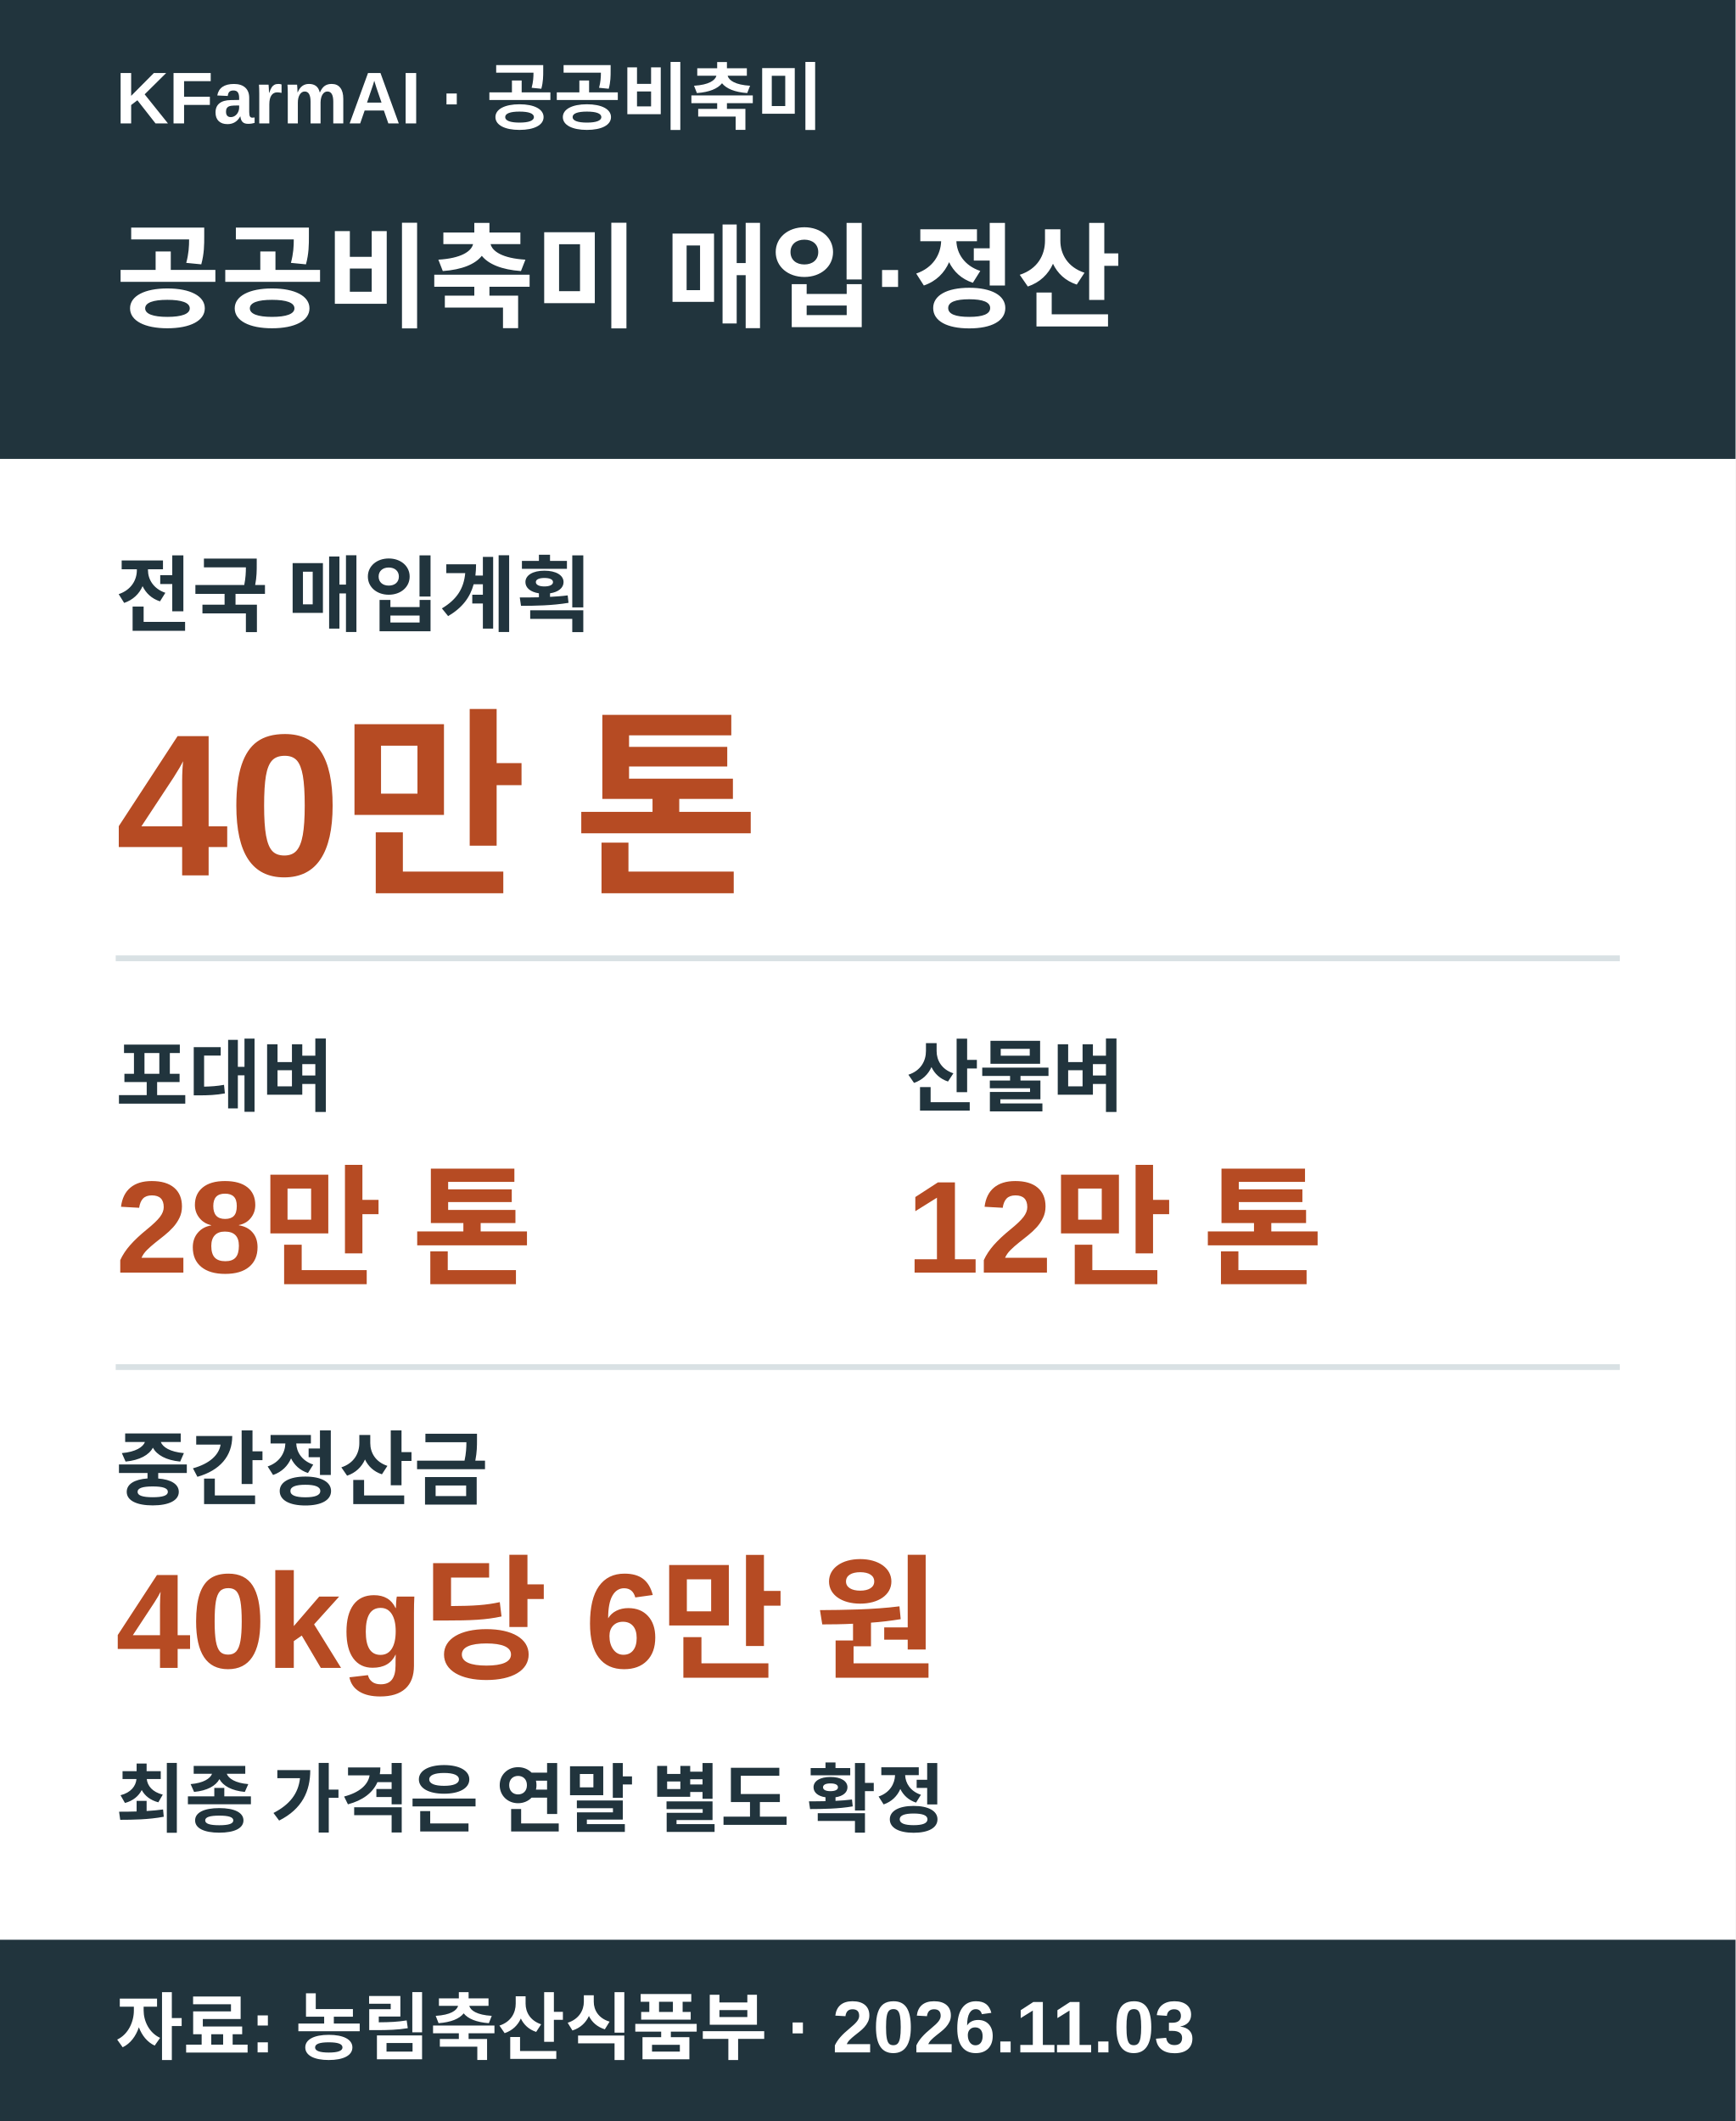
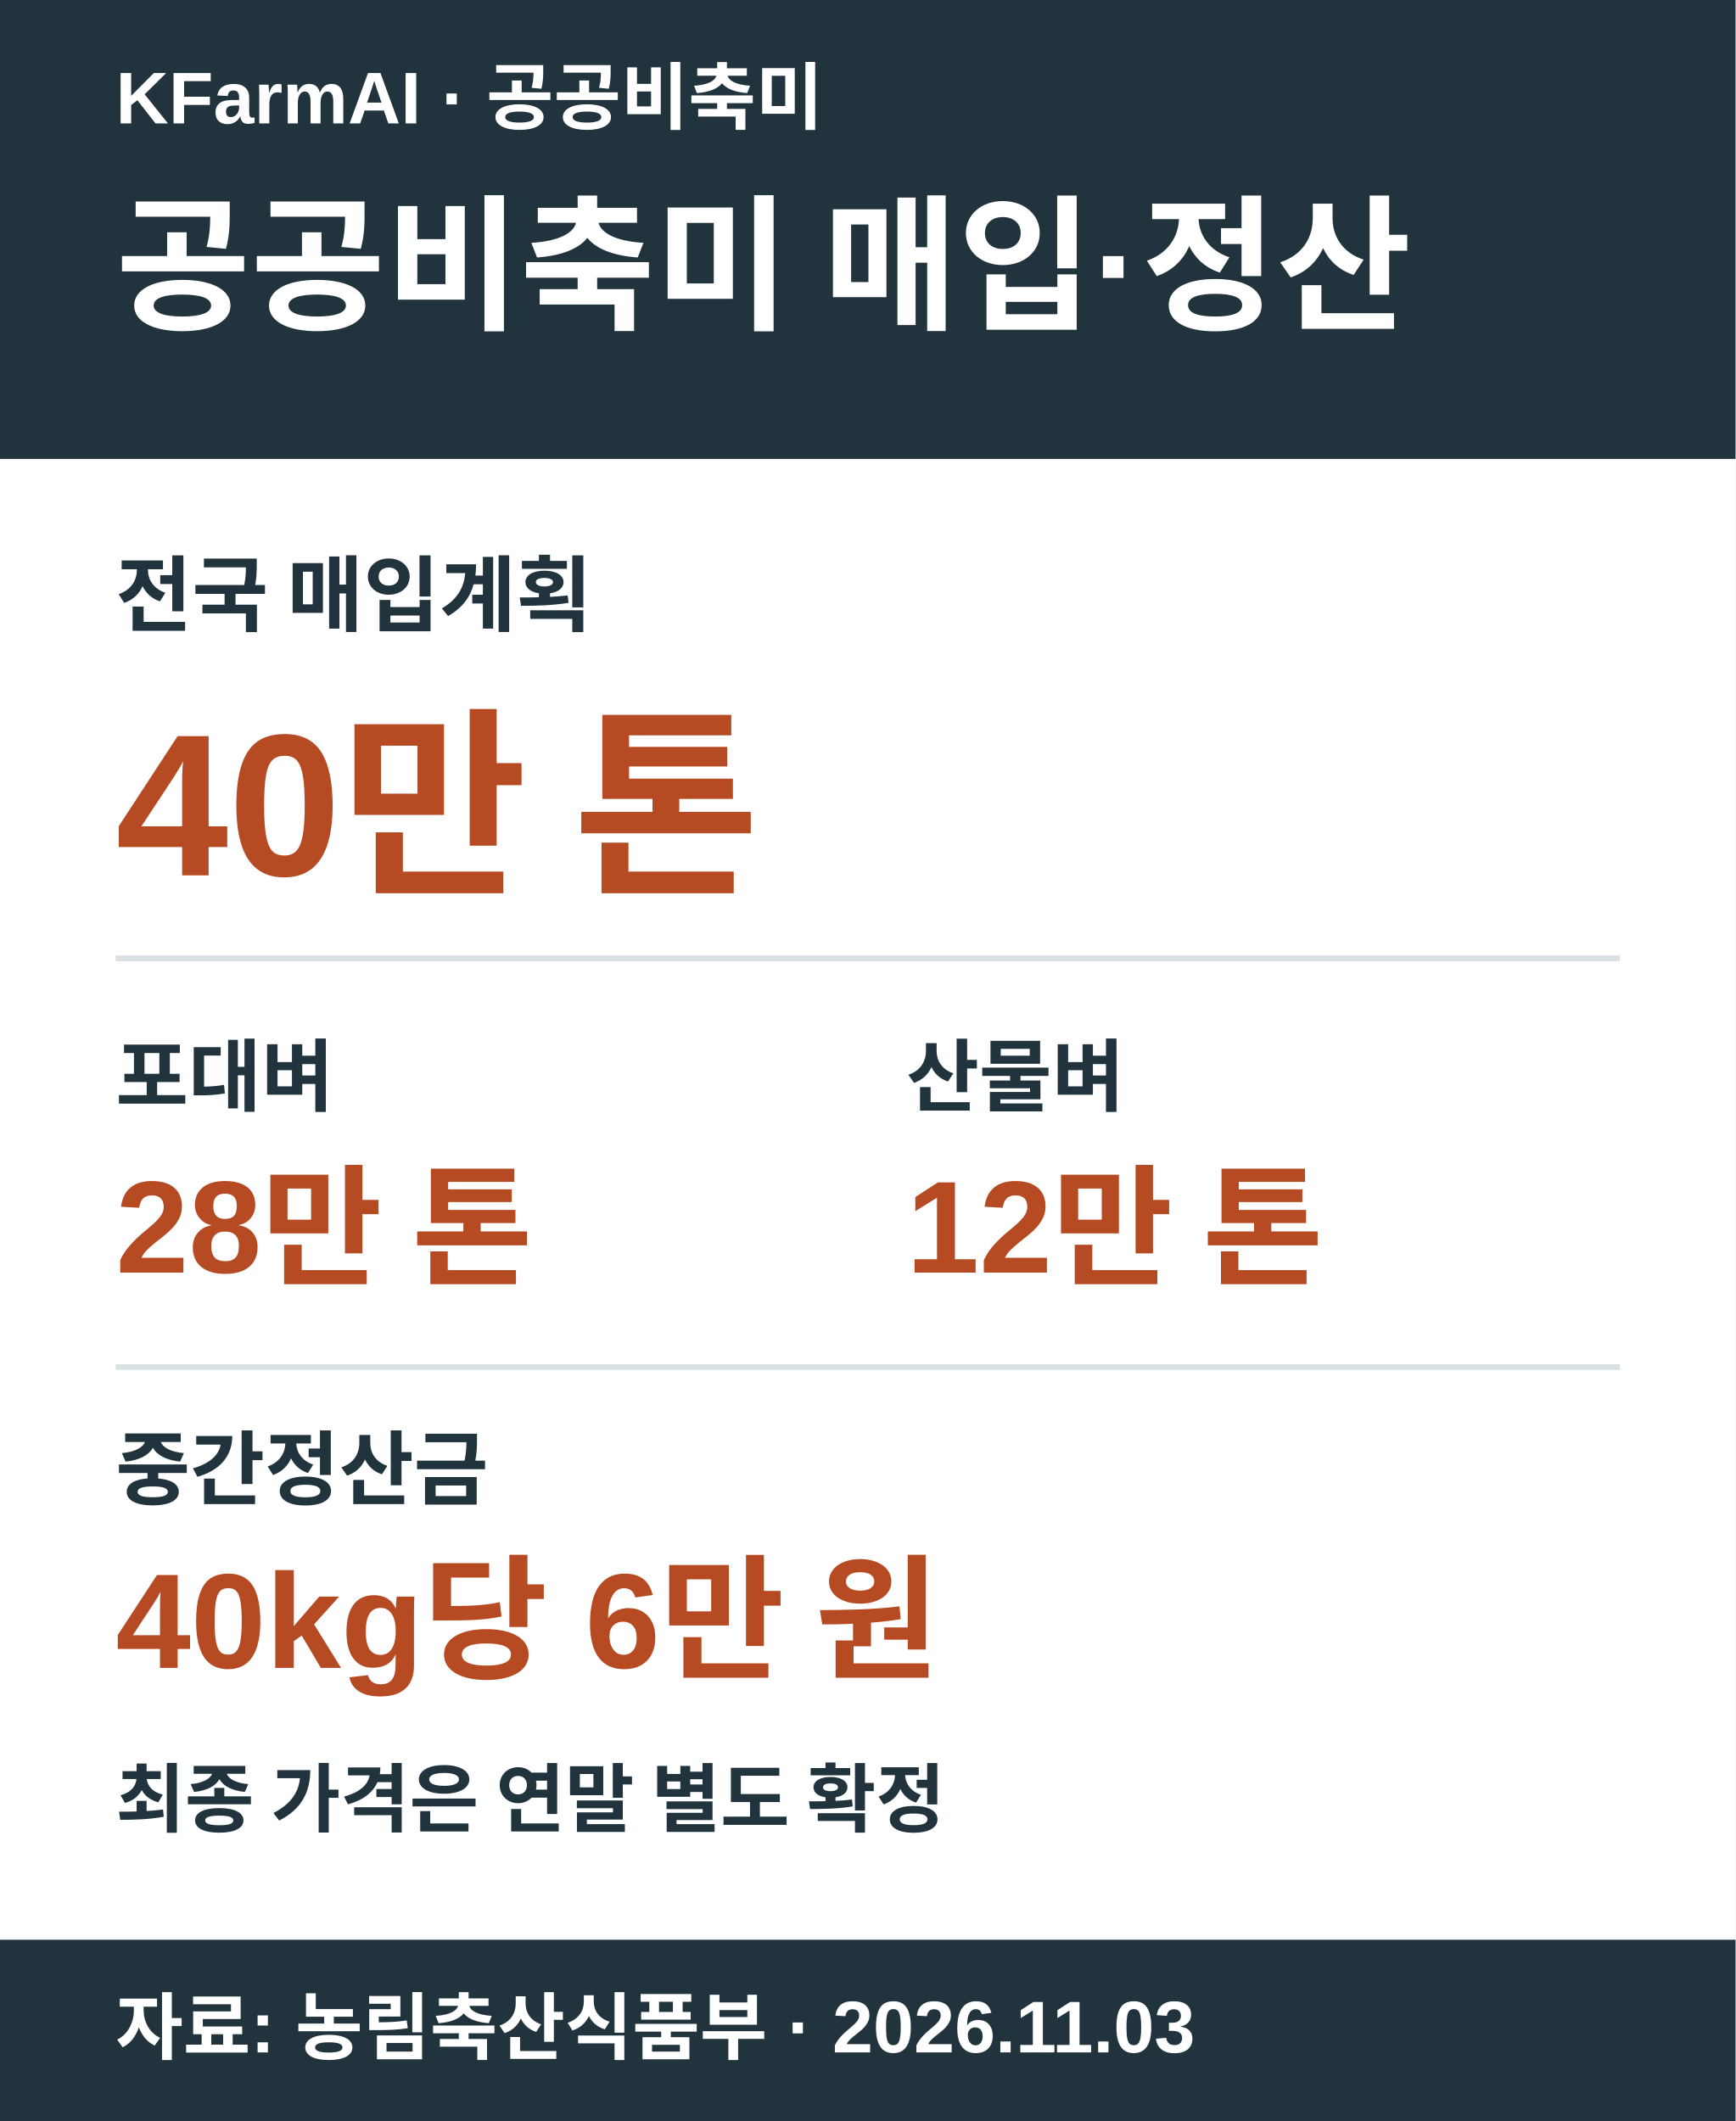
<svg xmlns="http://www.w3.org/2000/svg" width="900" height="1100" viewBox="0 0 900 1100" role="img" aria-labelledby="title desc">
  <g font-family="'Noto Sans KR','Malgun Gothic',Arial,sans-serif">
    <rect width="900" height="1100" fill="#ffffff" />
    <rect width="900" height="238" fill="#21343D" />
    <text x="60" y="64" fill="#ffffff" font-size="38" font-weight="630">KFarmAI  ·  공공비축미</text>
-     <text x="60" y="165" fill="#ffffff" font-size="59" font-weight="840">공공비축미 매입·정산</text>
+     <text x="60" y="165" fill="#ffffff" font-size="76" font-weight="840">공공비축미 매입·정산</text>
    <text x="60" y="324" fill="#21343D" font-size="43" font-weight="680">전국 매입계획</text>
    <text x="60" y="454" fill="#B64B23" font-size="105" font-weight="890">40만 톤</text>
    <path d="M60 497 H840" stroke="#D9E1E4" stroke-width="3" />
    <text x="60" y="573" fill="#21343D" font-size="41" font-weight="690">포대벼</text>
    <text x="60" y="660" fill="#B64B23" font-size="68" font-weight="850">28만 톤</text>
    <text x="470" y="573" fill="#21343D" font-size="41" font-weight="690">산물벼</text>
    <text x="470" y="660" fill="#B64B23" font-size="68" font-weight="850">12만 톤</text>
    <path d="M60 709 H840" stroke="#D9E1E4" stroke-width="3" />
    <text x="60" y="777" fill="#21343D" font-size="42" font-weight="700">중간정산금</text>
    <text x="60" y="865" fill="#B64B23" font-size="70" font-weight="830">40kg당 6만 원</text>
    <text x="60" y="947" fill="#21343D" font-size="39" font-weight="570">최종 가격은 연말 별도 확정</text>
    <rect x="0" y="1006" width="900" height="94" fill="#21343D" />
    <text x="60" y="1065" fill="#ffffff" font-size="38" font-weight="620">자료: 농림축산식품부  ·  2026.11.03</text>
  </g>
</svg>
